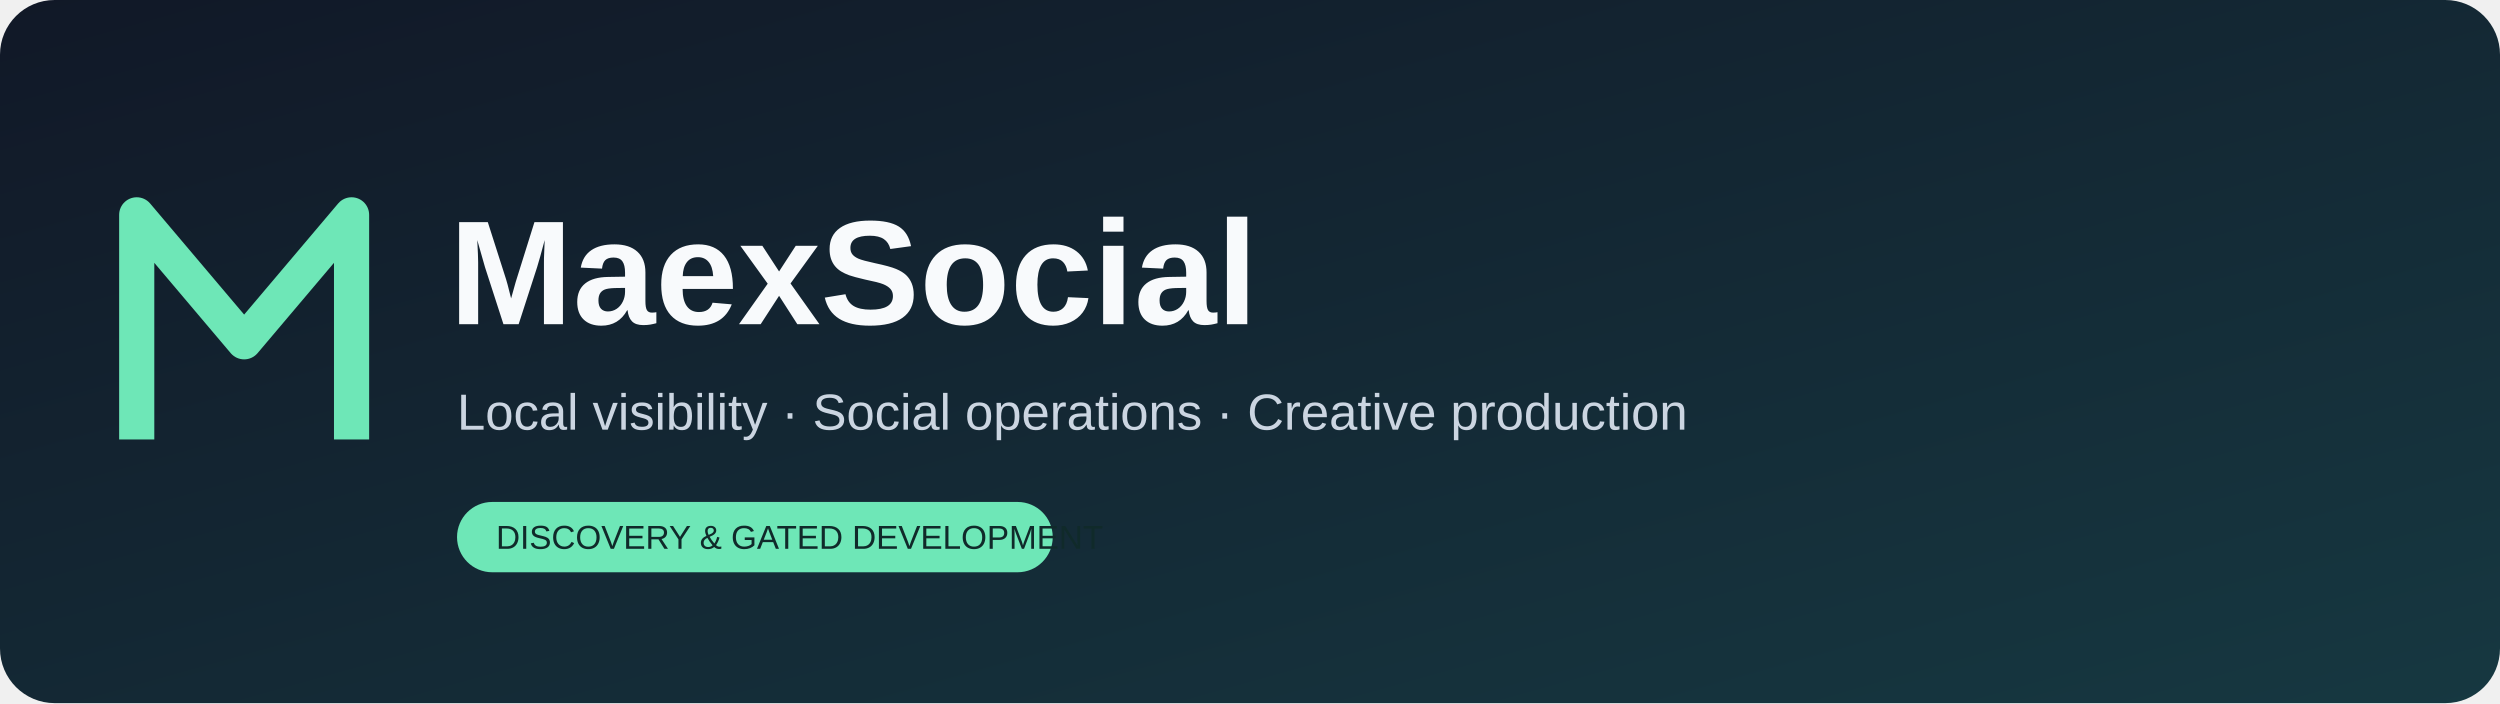
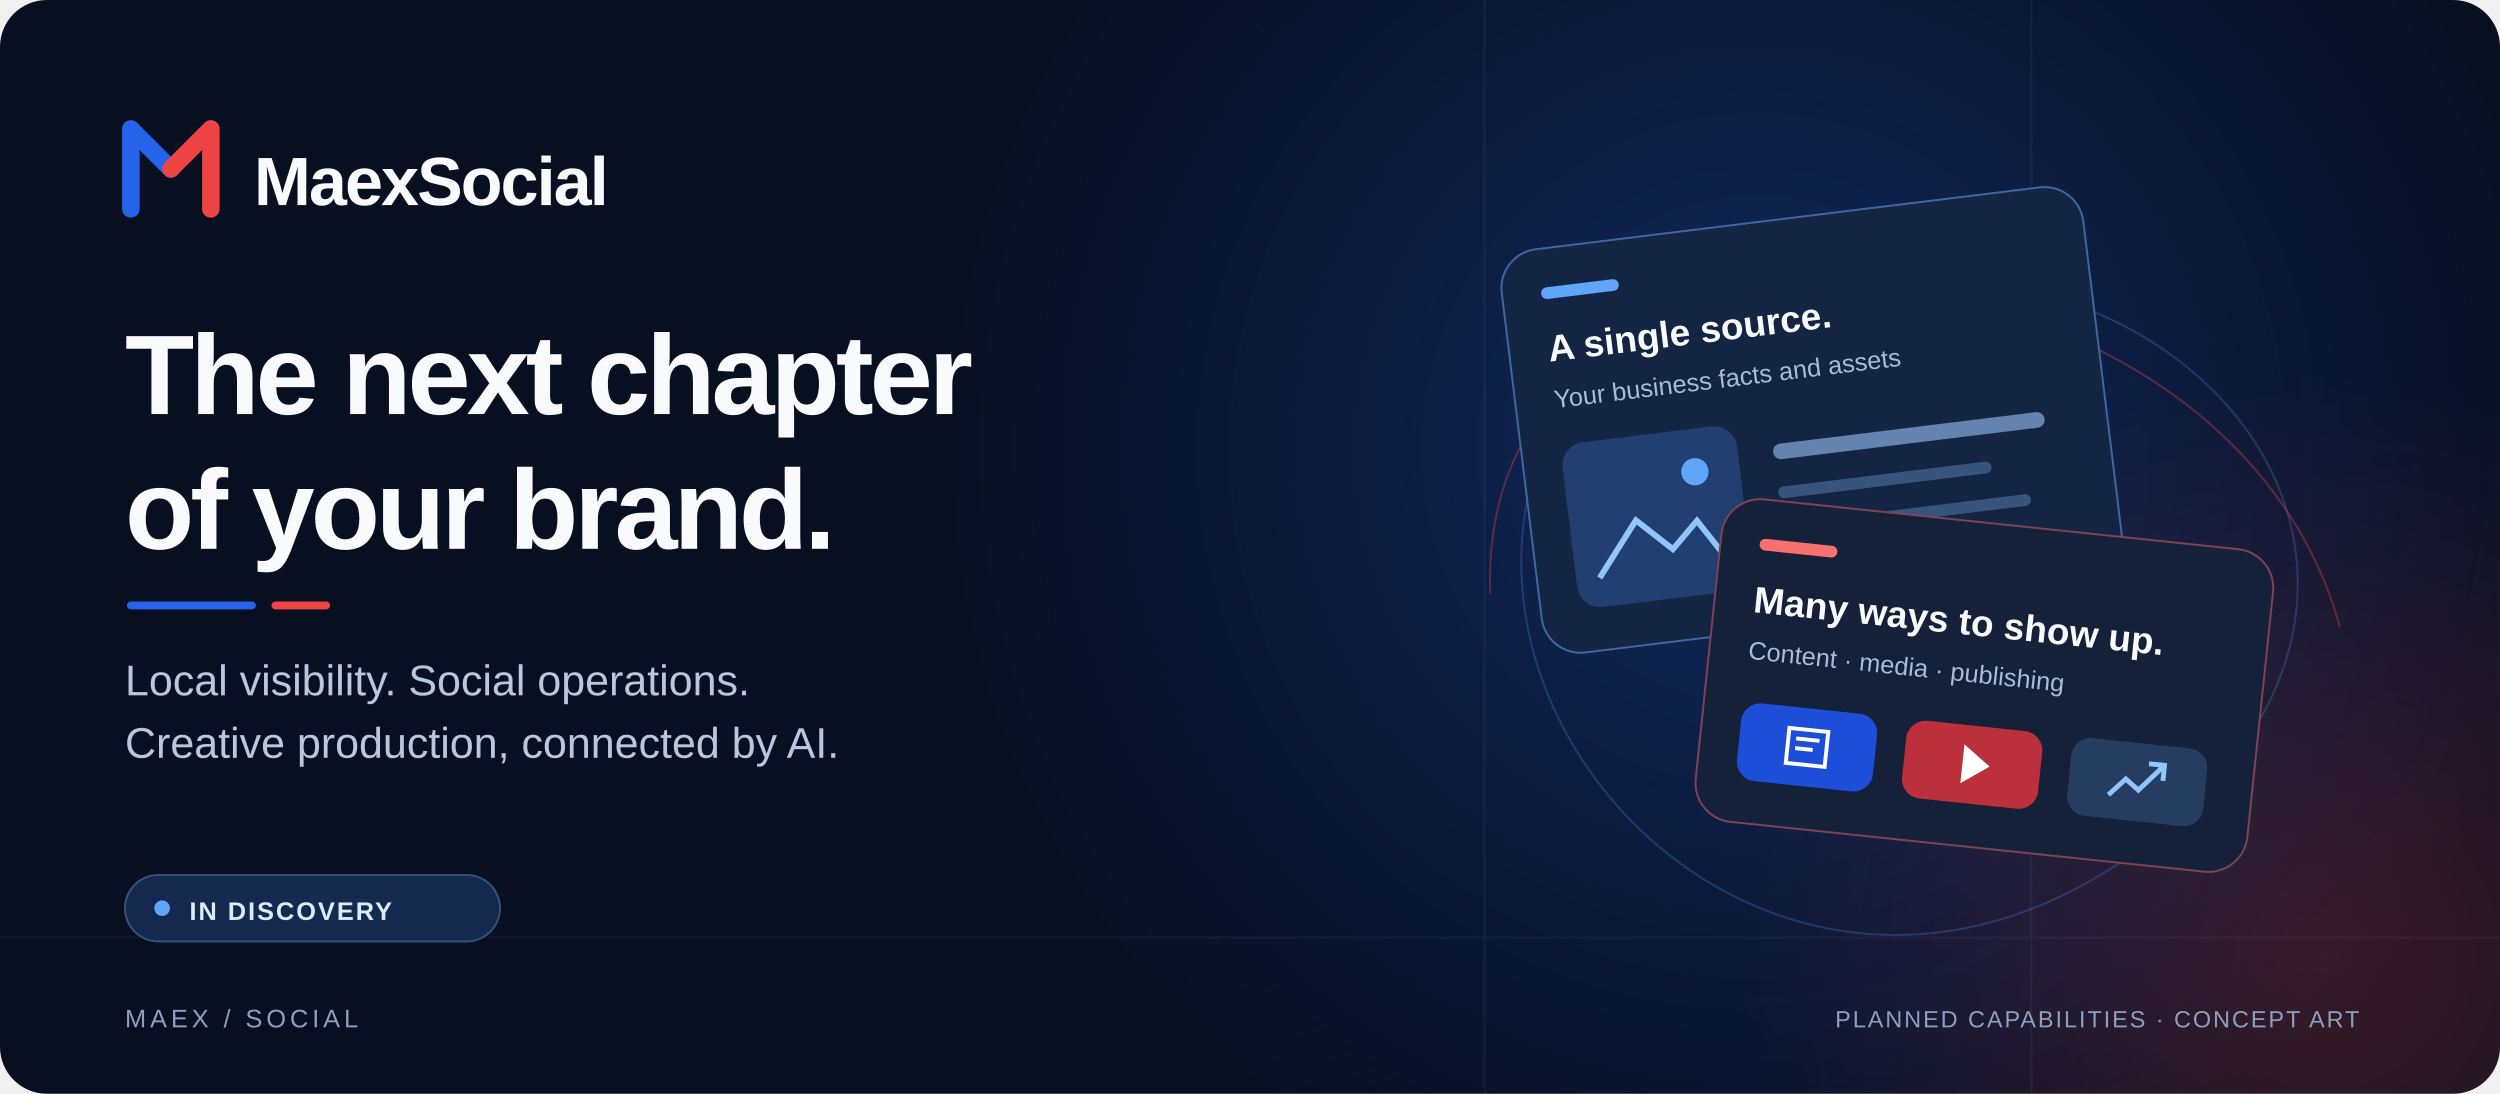
- <svg xmlns="http://www.w3.org/2000/svg" width="1280" height="360" viewBox="0 0 1280 360" role="img" aria-labelledby="title desc">
+ <svg xmlns="http://www.w3.org/2000/svg" width="1280" height="560" viewBox="0 0 1280 560" role="img" aria-labelledby="title desc">
  <defs>
-     <linearGradient id="g" x2="1" y2="1">
-       <stop stop-color="#111827" />
-       <stop offset="1" stop-color="#163841" />
-     </linearGradient>
+     <radialGradient id="b">
+       <stop stop-color="#2563EB" stop-opacity=".30" />
+       <stop offset="1" stop-color="#2563EB" stop-opacity="0" />
+     </radialGradient>
+     <radialGradient id="r">
+       <stop stop-color="#EF4444" stop-opacity=".20" />
+       <stop offset="1" stop-color="#EF4444" stop-opacity="0" />
+     </radialGradient>
  </defs>
-   <rect width="1280" height="360" rx="28" fill="url(#g)" />
-   <path d="M70 225V110l55 65 55-65v115" fill="none" stroke="#6ee7b7" stroke-width="18" stroke-linejoin="round" />
-   <text x="230" y="166" fill="#f8fafc" font-size="76" font-family="Segoe UI,Arial,sans-serif" font-weight="700">MaexSocial</text>
-   <text x="234" y="220" fill="#cbd5e1" font-size="26" font-family="Segoe UI,Arial,sans-serif">Local visibility · Social operations · Creative production</text>
-   <rect x="234" y="257" width="305" height="36" rx="18" fill="#6ee7b7" />
-   <text x="254" y="281" fill="#102a2a" font-size="17" font-family="Segoe UI,Arial,sans-serif">DISCOVERY &amp; GATED DEVELOPMENT</text>
+   <defs>
+     <clipPath id="canvas">
+       <rect width="1280" height="560" rx="24" />
+     </clipPath>
+   </defs>
+   <g clip-path="url(#canvas)">
+     <rect width="1280" height="560" rx="24" fill="#080F20" />
+     <circle cx="900" cy="230" r="420" fill="url(#b)" />
+     <circle cx="1190" cy="490" r="300" fill="url(#r)" />
+     <path d="M760 0v560M1040 0v560M0 480h1280" stroke="#CBD5E1" stroke-opacity=".055" />
+     <g transform="translate(67 66) scale(.64)">
+       <path d="M0 64V0l32 32" fill="none" stroke="#2563EB" stroke-width="14" stroke-linecap="round" stroke-linejoin="round" />
+       <path d="M32 32L64 0v64" fill="none" stroke="#EF4444" stroke-width="14" stroke-linecap="round" stroke-linejoin="round" />
+     </g>
+     <g font-family="Segoe UI,Arial,sans-serif">
+       <text x="130" y="105" fill="#F8FAFC" font-size="35" font-weight="700" letter-spacing="-1">MaexSocial</text>
+       <text x="64" y="212" fill="#F8FAFC" font-size="58" font-weight="700" letter-spacing="-2">The next chapter</text>
+       <text x="64" y="281" fill="#F8FAFC" font-size="58" font-weight="700" letter-spacing="-2">of your brand.</text>
+       <rect x="65" y="308" width="66" height="4" rx="2" fill="#2563EB" />
+       <rect x="139" y="308" width="30" height="4" rx="2" fill="#EF4444" />
+       <text x="64" y="356" fill="#B9C7DE" font-size="22">Local visibility. Social operations.</text>
+       <text x="64" y="388" fill="#B9C7DE" font-size="22">Creative production, connected by AI.</text>
+       <rect x="64" y="448" width="192" height="34" rx="17" fill="#15284D" stroke="#33517F" />
+       <circle cx="83" cy="465" r="4" fill="#60A5FA" />
+       <text x="97" y="471" fill="#DBEAFE" font-size="13" font-weight="600" letter-spacing="1">IN DISCOVERY</text>
+       <text x="64" y="526" fill="#8CA0BD" font-size="13" letter-spacing="2">MAEX / SOCIAL</text>
+       <text x="1208" y="526" text-anchor="end" fill="#8CA0BD" font-size="12" letter-spacing="1">PLANNED CAPABILITIES · CONCEPT ART</text>
+     </g>
+     <path d="M815 184C1085 42 1300 285 1095 435C900 577 694 341 815 184Z" fill="none" stroke="#6098FF" stroke-opacity=".23" />
+     <path d="M763 304C755 80 1139 106 1198 321" fill="none" stroke="#EF4444" stroke-opacity=".35" />
+     <g transform="translate(778 111) rotate(-7 150 104)">
+       <rect width="300" height="208" rx="20" fill="#142544" stroke="#4065A0" />
+       <rect x="20" y="20" width="40" height="6" rx="3" fill="#60A5FA" />
+       <g font-family="Segoe UI,Arial,sans-serif">
+         <text x="20" y="58" fill="#F8FAFC" font-size="19" font-weight="600">A single source.</text>
+         <text x="20" y="82" fill="#A8BBD8" font-size="13">Your business facts and assets</text>
+       </g>
+       <rect x="20" y="101" width="90" height="85" rx="12" fill="#213F70" />
+       <path d="M32 171l22-27 17 17 14-13 14 23" fill="none" stroke="#93C5FD" stroke-width="3" />
+       <circle cx="87" cy="123" r="7" fill="#60A5FA" />
+       <rect x="128" y="114" width="140" height="8" rx="4" fill="#6483AE" />
+       <rect x="128" y="136" width="110" height="6" rx="3" fill="#37547D" />
+       <rect x="128" y="155" width="128" height="6" rx="3" fill="#37547D" />
+     </g>
+     <g transform="translate(874 268) rotate(6 142 83)">
+       <rect width="284" height="166" rx="20" fill="#152039" stroke="#7C4357" />
+       <rect x="20" y="20" width="40" height="6" rx="3" fill="#F87171" />
+       <g font-family="Segoe UI,Arial,sans-serif">
+         <text x="20" y="58" fill="#F8FAFC" font-size="19" font-weight="600">Many ways to show up.</text>
+         <text x="20" y="82" fill="#A8BBD8" font-size="13">Content · media · publishing</text>
+       </g>
+       <rect x="20" y="104" width="70" height="40" rx="10" fill="#1D4ED8" />
+       <path d="M45 115h20v18H45zM49 120h12m-12 5h9" stroke="#fff" fill="none" stroke-width="2" />
+       <rect x="105" y="104" width="70" height="40" rx="10" fill="#BB303B" />
+       <path d="M135 114l14 10-14 10z" fill="#fff" />
+       <rect x="190" y="104" width="70" height="40" rx="10" fill="#263D62" />
+       <path d="M211 132l8-9 7 5 12-14m-8 0h8v8" fill="none" stroke="#93C5FD" stroke-width="2.5" />
+     </g>
+   </g>
</svg>
